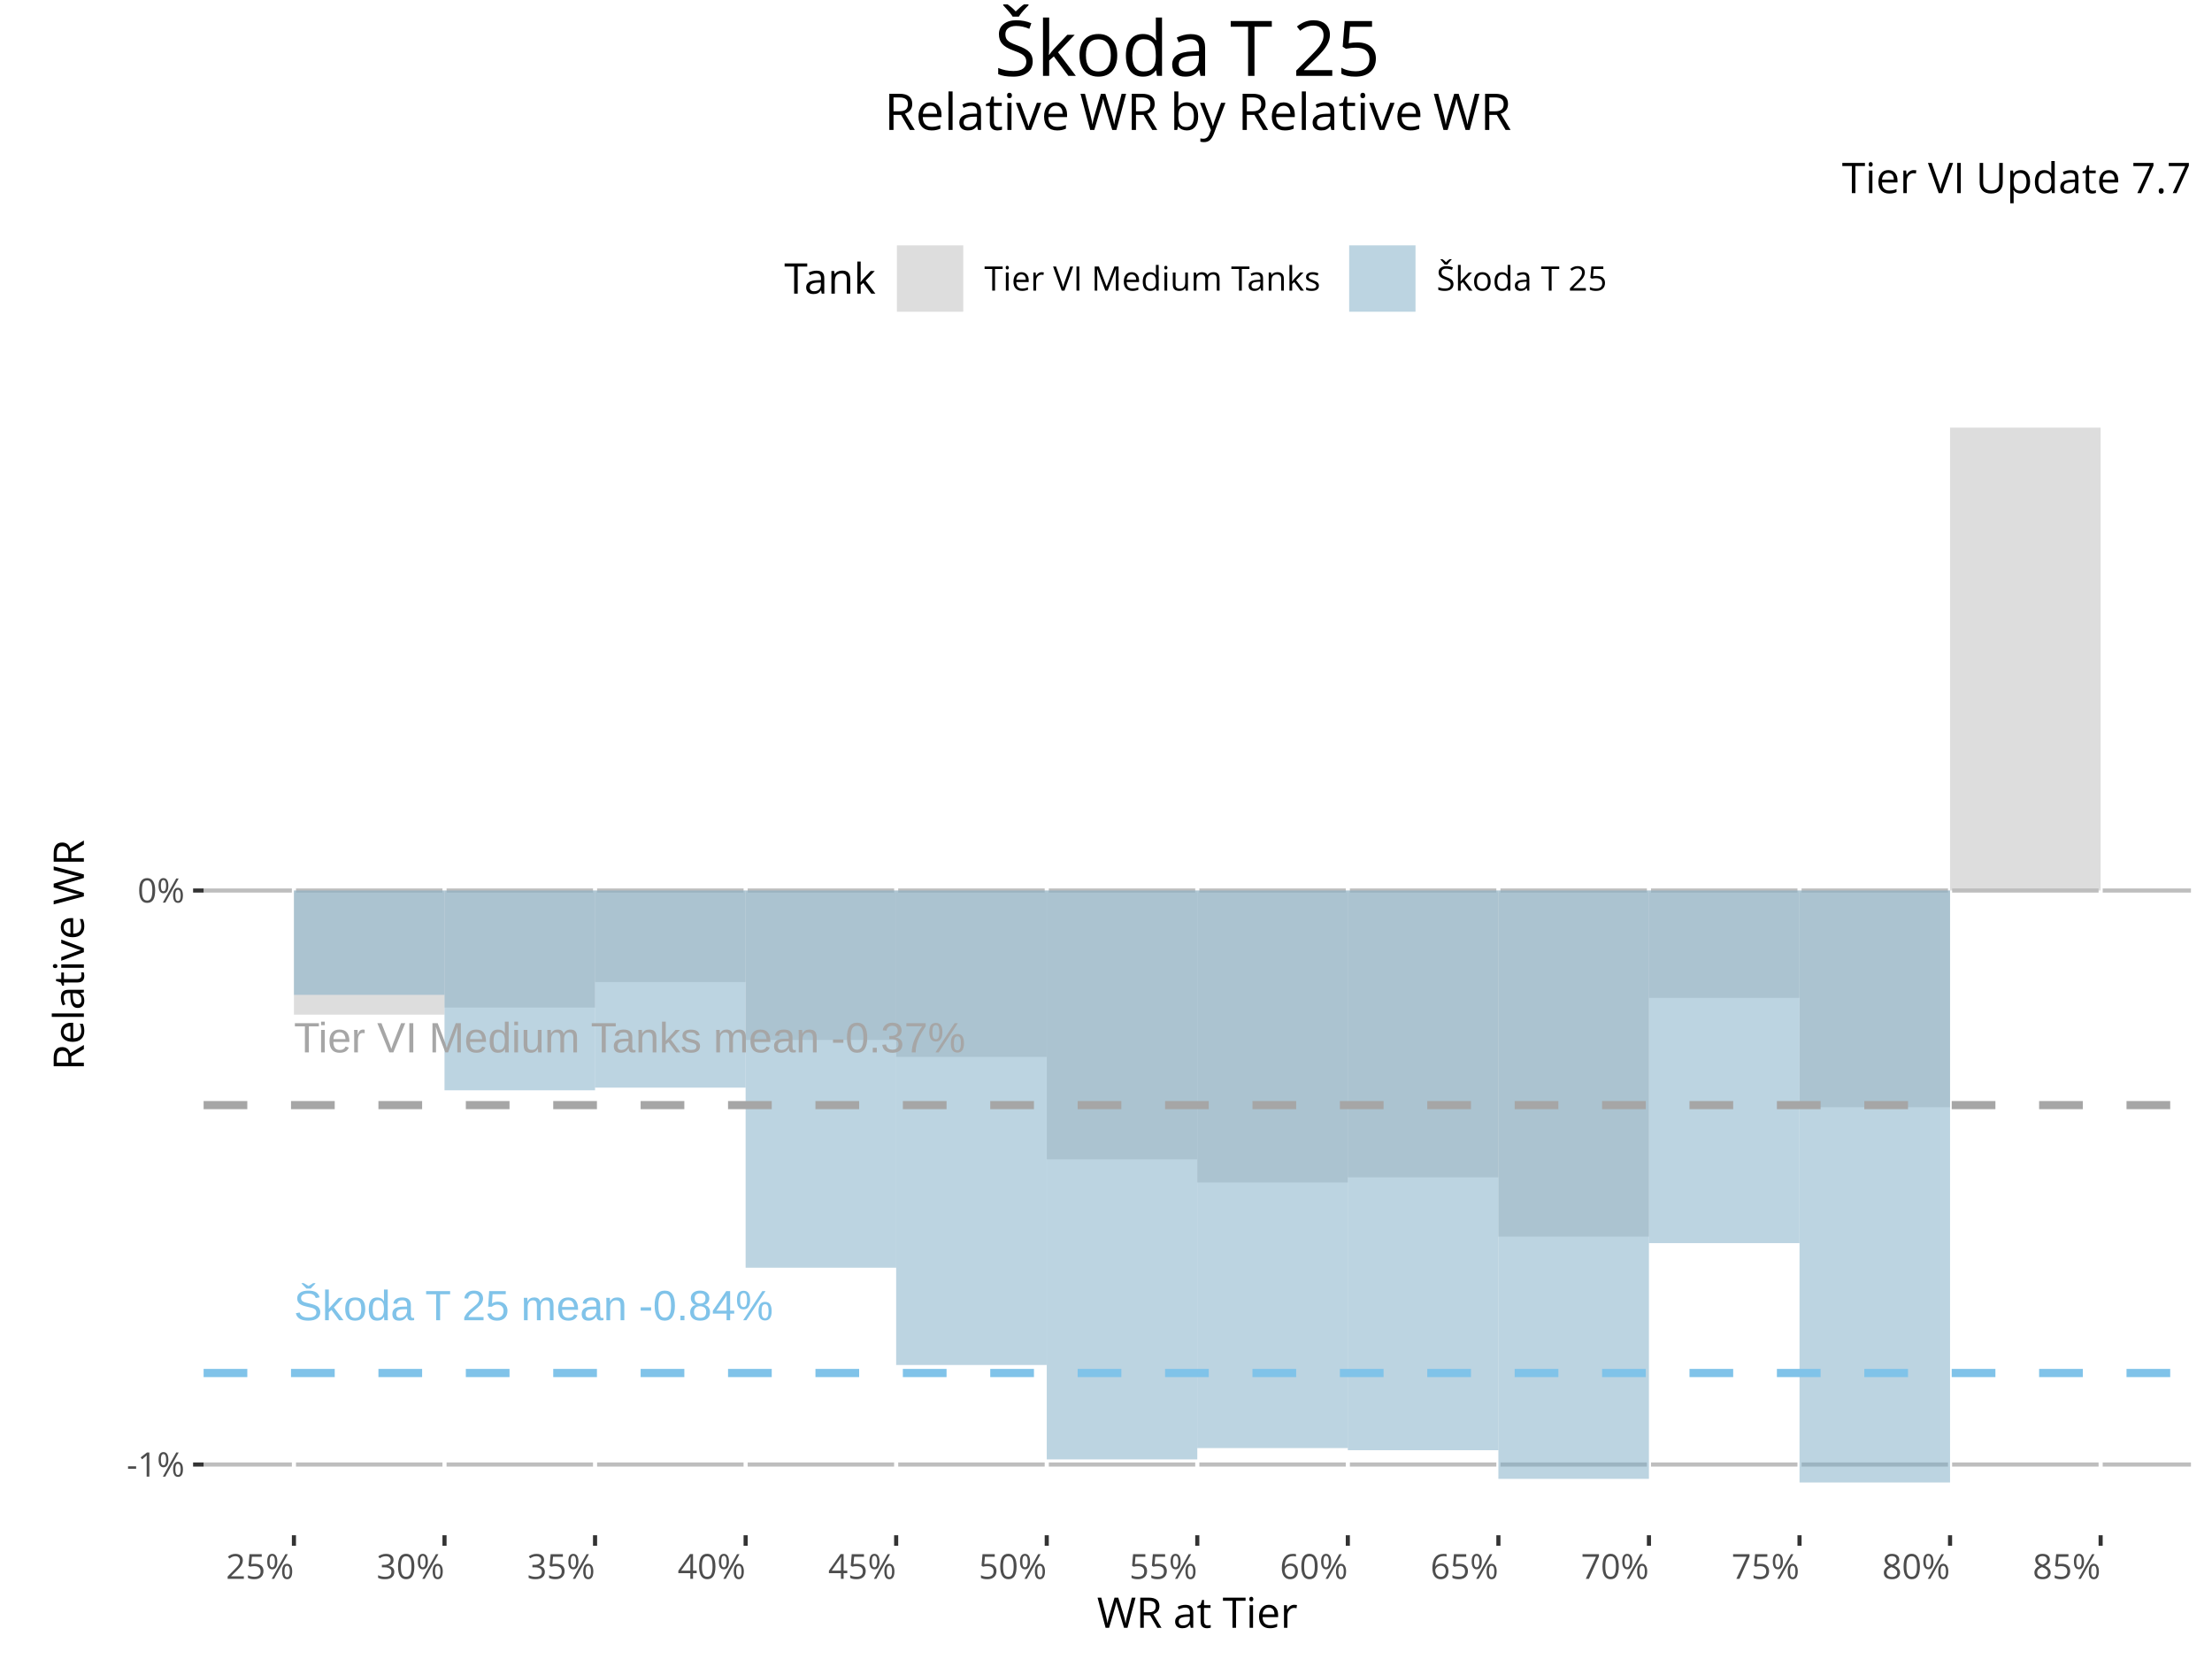
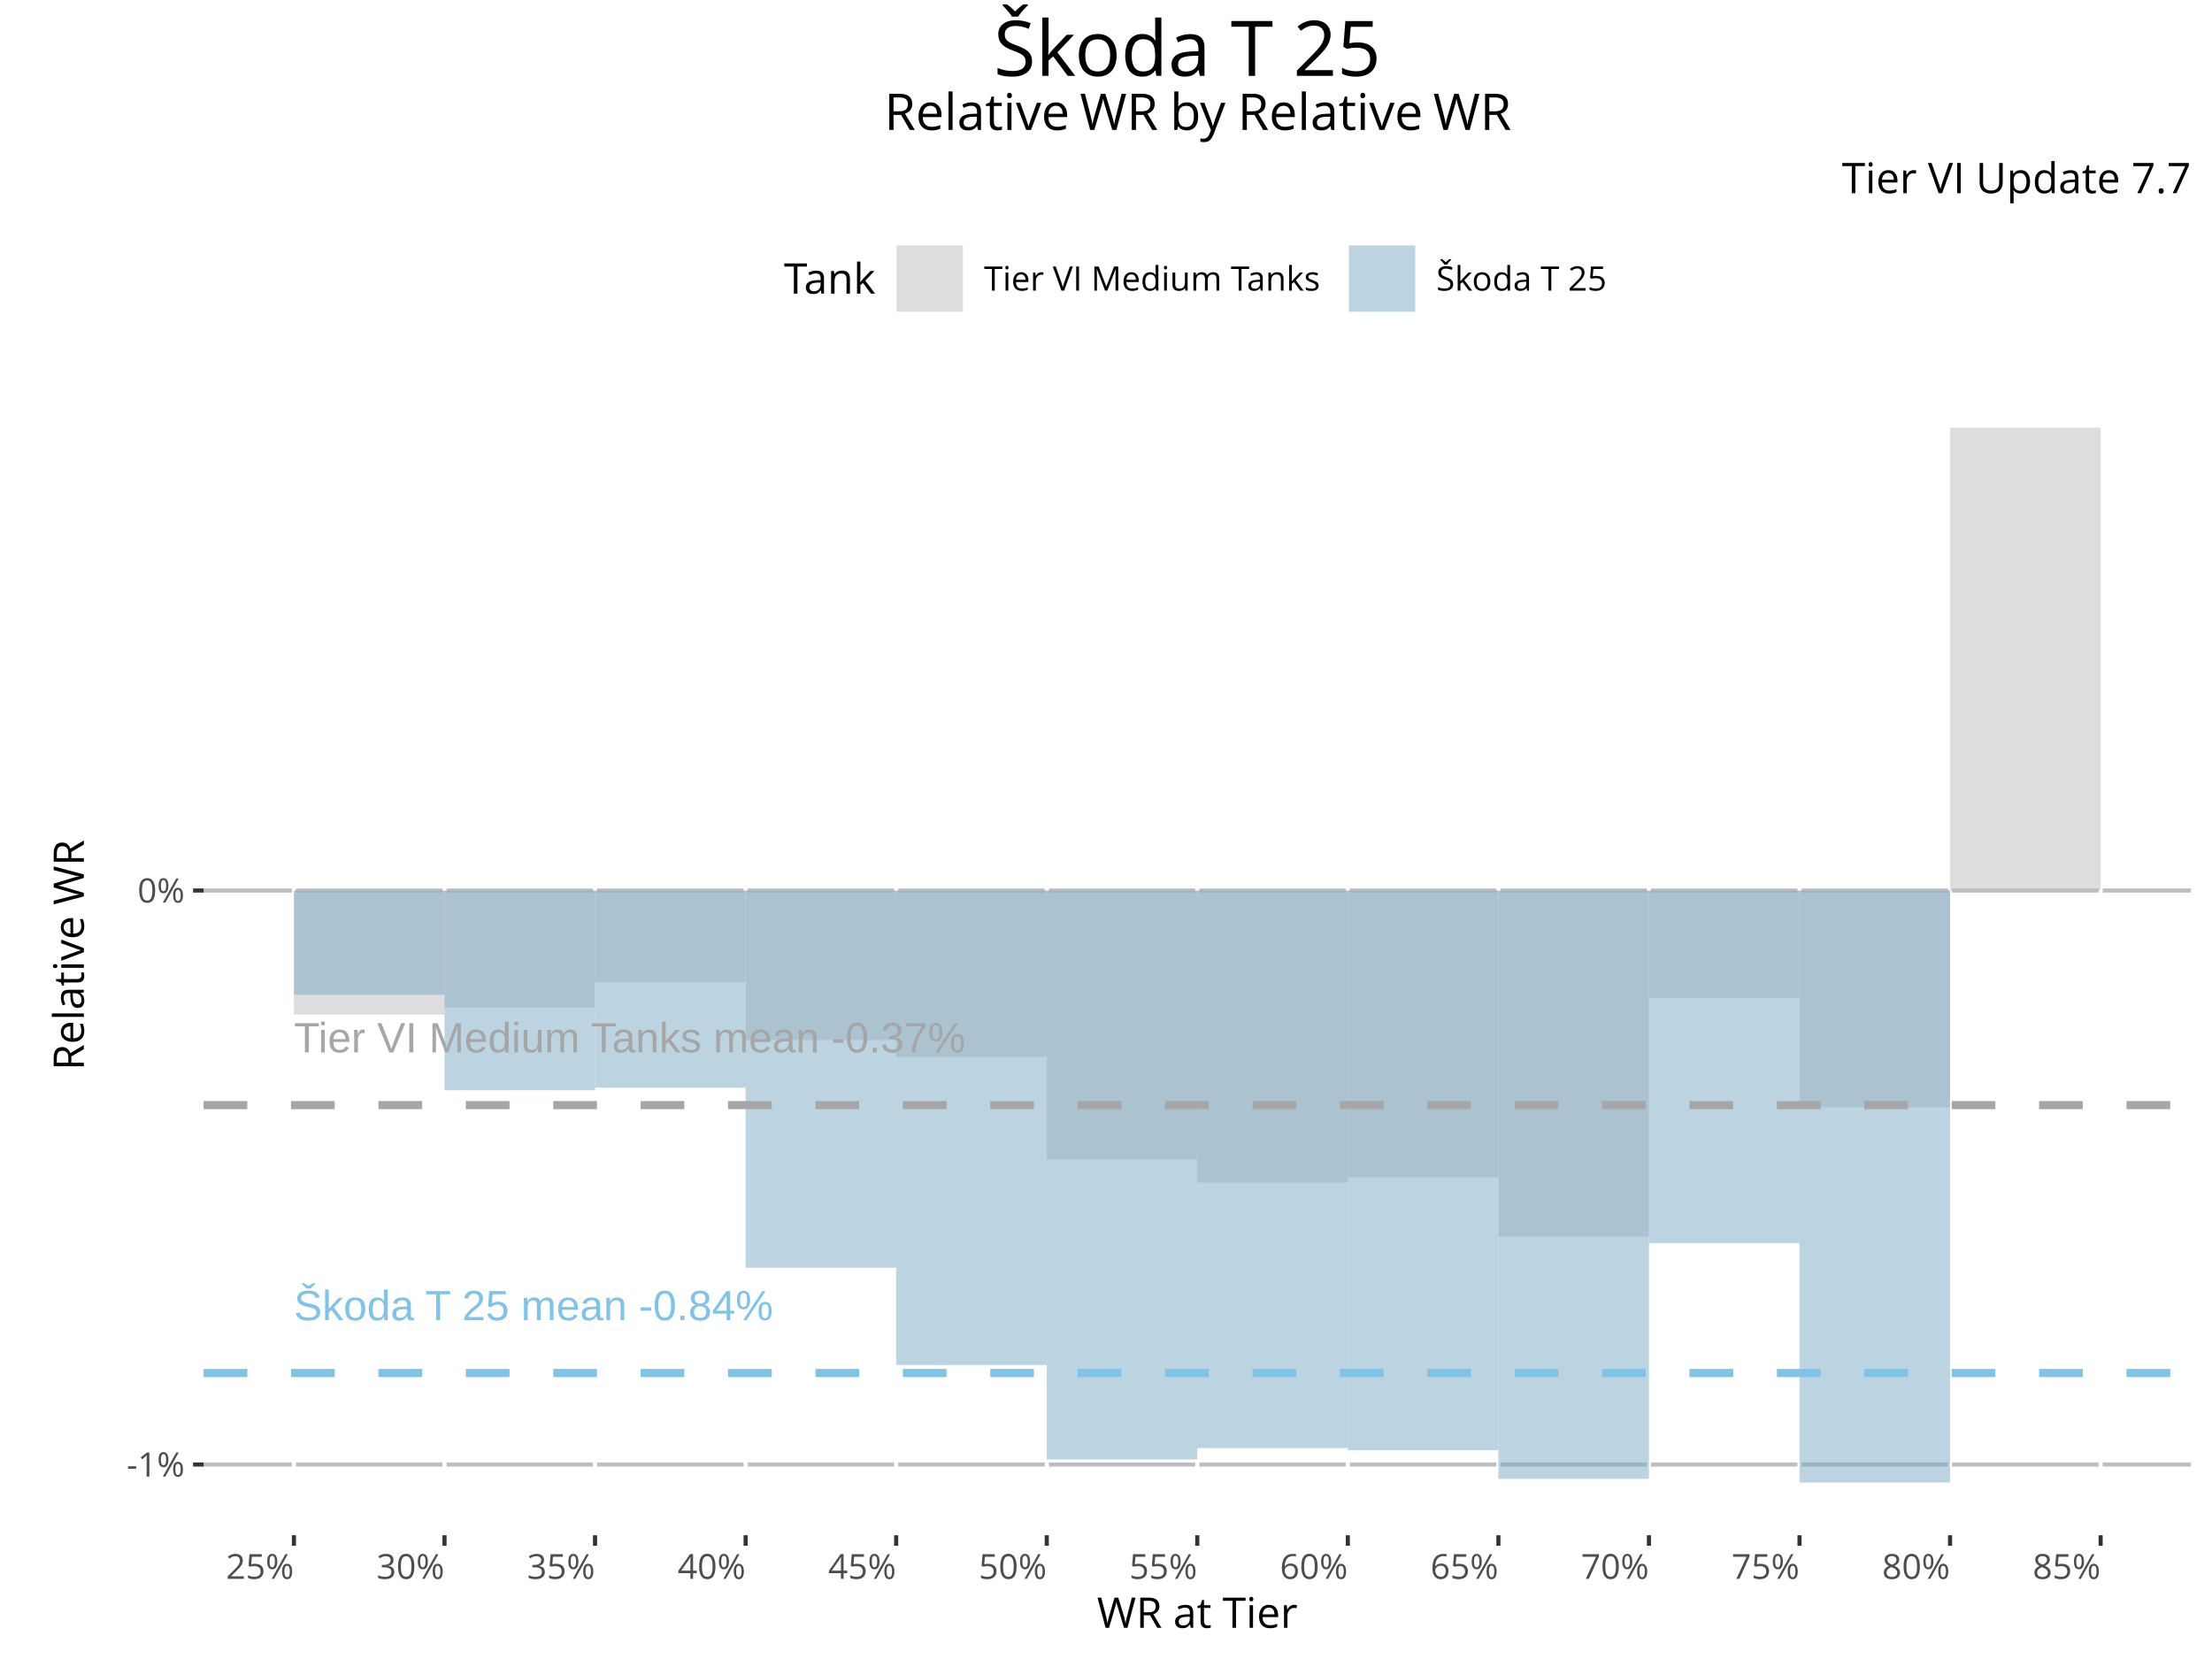
- <svg xmlns="http://www.w3.org/2000/svg" viewBox="0 0 576.00 432.00">
+ <svg xmlns="http://www.w3.org/2000/svg" class="svglite" width="576.00pt" height="432.00pt" viewBox="0 0 576.00 432.00">
  <defs>
    <style type="text/css">
-     line, polyline, polygon, path, rect, circle {
+     .svglite line, .svglite polyline, .svglite polygon, .svglite path, .svglite rect, .svglite circle {
      fill: none;
      stroke: #000000;
      stroke-linecap: round;
      stroke-linejoin: round;
      stroke-miterlimit: 10.00;
    }
  </style>
  </defs>
  <rect width="100%" height="100%" style="stroke: none; fill: #FFFFFF;" />
-   <rect x="0.00" y="0" width="576.00" height="432.00" style="stroke-width: 1.07; stroke: #FFFFFF; fill: #FFFFFF;" />
  <defs>
-     <clipPath id="cpNTMuMDJ8NTcwLjUyfDM5OS43N3w5Ny42MQ==">
+     <clipPath id="cpMC4wMHw1NzYuMDB8MC4wMHw0MzIuMDA=">
+       <rect x="0.00" y="0.00" width="576.00" height="432.00" />
+     </clipPath>
+   </defs>
+   <g clip-path="url(#cpMC4wMHw1NzYuMDB8MC4wMHw0MzIuMDA=)">
+     <rect x="0.00" y="0" width="576.00" height="432.00" style="stroke-width: 1.07; stroke: #FFFFFF; fill: #FFFFFF;" />
+   </g>
+   <defs>
+     <clipPath id="cpNTMuMDJ8NTcwLjUyfDk3LjYxfDM5OS43Nw==">
      <rect x="53.02" y="97.61" width="517.50" height="302.16" />
    </clipPath>
  </defs>
-   <rect x="53.02" y="97.61" width="517.50" height="302.16" style="stroke-width: 1.07; stroke: none;" clip-path="url(#cpNTMuMDJ8NTcwLjUyfDM5OS43N3w5Ny42MQ==)" />
-   <polyline points="53.02,306.62 570.52,306.62 " style="stroke-width: 0.53; stroke: #FFFFFF; stroke-linecap: butt;" clip-path="url(#cpNTMuMDJ8NTcwLjUyfDM5OS43N3w5Ny42MQ==)" />
-   <polyline points="53.02,157.15 570.52,157.15 " style="stroke-width: 0.53; stroke: #FFFFFF; stroke-linecap: butt;" clip-path="url(#cpNTMuMDJ8NTcwLjUyfDM5OS43N3w5Ny42MQ==)" />
-   <polyline points="56.94,399.77 56.94,97.61 " style="stroke-width: 0.53; stroke: #FFFFFF; stroke-linecap: butt;" clip-path="url(#cpNTMuMDJ8NTcwLjUyfDM5OS43N3w5Ny42MQ==)" />
-   <polyline points="96.14,399.77 96.14,97.61 " style="stroke-width: 0.53; stroke: #FFFFFF; stroke-linecap: butt;" clip-path="url(#cpNTMuMDJ8NTcwLjUyfDM5OS43N3w5Ny42MQ==)" />
-   <polyline points="135.35,399.77 135.35,97.61 " style="stroke-width: 0.53; stroke: #FFFFFF; stroke-linecap: butt;" clip-path="url(#cpNTMuMDJ8NTcwLjUyfDM5OS43N3w5Ny42MQ==)" />
-   <polyline points="174.55,399.77 174.55,97.61 " style="stroke-width: 0.53; stroke: #FFFFFF; stroke-linecap: butt;" clip-path="url(#cpNTMuMDJ8NTcwLjUyfDM5OS43N3w5Ny42MQ==)" />
-   <polyline points="213.76,399.77 213.76,97.61 " style="stroke-width: 0.53; stroke: #FFFFFF; stroke-linecap: butt;" clip-path="url(#cpNTMuMDJ8NTcwLjUyfDM5OS43N3w5Ny42MQ==)" />
-   <polyline points="252.96,399.77 252.96,97.61 " style="stroke-width: 0.53; stroke: #FFFFFF; stroke-linecap: butt;" clip-path="url(#cpNTMuMDJ8NTcwLjUyfDM5OS43N3w5Ny42MQ==)" />
-   <polyline points="292.17,399.77 292.17,97.61 " style="stroke-width: 0.53; stroke: #FFFFFF; stroke-linecap: butt;" clip-path="url(#cpNTMuMDJ8NTcwLjUyfDM5OS43N3w5Ny42MQ==)" />
-   <polyline points="331.37,399.77 331.37,97.61 " style="stroke-width: 0.53; stroke: #FFFFFF; stroke-linecap: butt;" clip-path="url(#cpNTMuMDJ8NTcwLjUyfDM5OS43N3w5Ny42MQ==)" />
-   <polyline points="370.58,399.77 370.58,97.61 " style="stroke-width: 0.53; stroke: #FFFFFF; stroke-linecap: butt;" clip-path="url(#cpNTMuMDJ8NTcwLjUyfDM5OS43N3w5Ny42MQ==)" />
-   <polyline points="409.78,399.77 409.78,97.61 " style="stroke-width: 0.53; stroke: #FFFFFF; stroke-linecap: butt;" clip-path="url(#cpNTMuMDJ8NTcwLjUyfDM5OS43N3w5Ny42MQ==)" />
-   <polyline points="448.99,399.77 448.99,97.61 " style="stroke-width: 0.53; stroke: #FFFFFF; stroke-linecap: butt;" clip-path="url(#cpNTMuMDJ8NTcwLjUyfDM5OS43N3w5Ny42MQ==)" />
-   <polyline points="488.19,399.77 488.19,97.61 " style="stroke-width: 0.53; stroke: #FFFFFF; stroke-linecap: butt;" clip-path="url(#cpNTMuMDJ8NTcwLjUyfDM5OS43N3w5Ny42MQ==)" />
-   <polyline points="527.40,399.77 527.40,97.61 " style="stroke-width: 0.53; stroke: #FFFFFF; stroke-linecap: butt;" clip-path="url(#cpNTMuMDJ8NTcwLjUyfDM5OS43N3w5Ny42MQ==)" />
-   <polyline points="566.60,399.77 566.60,97.61 " style="stroke-width: 0.53; stroke: #FFFFFF; stroke-linecap: butt;" clip-path="url(#cpNTMuMDJ8NTcwLjUyfDM5OS43N3w5Ny42MQ==)" />
-   <polyline points="53.02,381.36 570.52,381.36 " style="stroke-width: 1.07; stroke: #BEBEBE; stroke-linecap: butt;" clip-path="url(#cpNTMuMDJ8NTcwLjUyfDM5OS43N3w5Ny42MQ==)" />
-   <polyline points="53.02,231.89 570.52,231.89 " style="stroke-width: 1.07; stroke: #BEBEBE; stroke-linecap: butt;" clip-path="url(#cpNTMuMDJ8NTcwLjUyfDM5OS43N3w5Ny42MQ==)" />
-   <polyline points="76.54,399.77 76.54,97.61 " style="stroke-width: 1.07; stroke: #FFFFFF; stroke-linecap: butt;" clip-path="url(#cpNTMuMDJ8NTcwLjUyfDM5OS43N3w5Ny42MQ==)" />
-   <polyline points="115.75,399.77 115.75,97.61 " style="stroke-width: 1.07; stroke: #FFFFFF; stroke-linecap: butt;" clip-path="url(#cpNTMuMDJ8NTcwLjUyfDM5OS43N3w5Ny42MQ==)" />
-   <polyline points="154.95,399.77 154.95,97.61 " style="stroke-width: 1.07; stroke: #FFFFFF; stroke-linecap: butt;" clip-path="url(#cpNTMuMDJ8NTcwLjUyfDM5OS43N3w5Ny42MQ==)" />
-   <polyline points="194.16,399.77 194.16,97.61 " style="stroke-width: 1.07; stroke: #FFFFFF; stroke-linecap: butt;" clip-path="url(#cpNTMuMDJ8NTcwLjUyfDM5OS43N3w5Ny42MQ==)" />
-   <polyline points="233.36,399.77 233.36,97.61 " style="stroke-width: 1.07; stroke: #FFFFFF; stroke-linecap: butt;" clip-path="url(#cpNTMuMDJ8NTcwLjUyfDM5OS43N3w5Ny42MQ==)" />
-   <polyline points="272.57,399.77 272.57,97.61 " style="stroke-width: 1.07; stroke: #FFFFFF; stroke-linecap: butt;" clip-path="url(#cpNTMuMDJ8NTcwLjUyfDM5OS43N3w5Ny42MQ==)" />
-   <polyline points="311.77,399.77 311.77,97.61 " style="stroke-width: 1.07; stroke: #FFFFFF; stroke-linecap: butt;" clip-path="url(#cpNTMuMDJ8NTcwLjUyfDM5OS43N3w5Ny42MQ==)" />
-   <polyline points="350.97,399.77 350.97,97.61 " style="stroke-width: 1.07; stroke: #FFFFFF; stroke-linecap: butt;" clip-path="url(#cpNTMuMDJ8NTcwLjUyfDM5OS43N3w5Ny42MQ==)" />
-   <polyline points="390.18,399.77 390.18,97.61 " style="stroke-width: 1.07; stroke: #FFFFFF; stroke-linecap: butt;" clip-path="url(#cpNTMuMDJ8NTcwLjUyfDM5OS43N3w5Ny42MQ==)" />
-   <polyline points="429.38,399.77 429.38,97.61 " style="stroke-width: 1.07; stroke: #FFFFFF; stroke-linecap: butt;" clip-path="url(#cpNTMuMDJ8NTcwLjUyfDM5OS43N3w5Ny42MQ==)" />
-   <polyline points="468.59,399.77 468.59,97.61 " style="stroke-width: 1.07; stroke: #FFFFFF; stroke-linecap: butt;" clip-path="url(#cpNTMuMDJ8NTcwLjUyfDM5OS43N3w5Ny42MQ==)" />
-   <polyline points="507.79,399.77 507.79,97.61 " style="stroke-width: 1.07; stroke: #FFFFFF; stroke-linecap: butt;" clip-path="url(#cpNTMuMDJ8NTcwLjUyfDM5OS43N3w5Ny42MQ==)" />
-   <polyline points="547.00,399.77 547.00,97.61 " style="stroke-width: 1.07; stroke: #FFFFFF; stroke-linecap: butt;" clip-path="url(#cpNTMuMDJ8NTcwLjUyfDM5OS43N3w5Ny42MQ==)" />
-   <rect x="76.54" y="231.89" width="39.20" height="32.32" style="stroke-width: 0.00; stroke: none; stroke-linecap: square; stroke-linejoin: miter; fill: #BDBDBD; fill-opacity: 0.50;" clip-path="url(#cpNTMuMDJ8NTcwLjUyfDM5OS43N3w5Ny42MQ==)" />
-   <rect x="115.75" y="231.89" width="39.20" height="30.48" style="stroke-width: 0.00; stroke: none; stroke-linecap: square; stroke-linejoin: miter; fill: #BDBDBD; fill-opacity: 0.50;" clip-path="url(#cpNTMuMDJ8NTcwLjUyfDM5OS43N3w5Ny42MQ==)" />
-   <rect x="154.95" y="231.89" width="39.20" height="23.83" style="stroke-width: 0.00; stroke: none; stroke-linecap: square; stroke-linejoin: miter; fill: #BDBDBD; fill-opacity: 0.50;" clip-path="url(#cpNTMuMDJ8NTcwLjUyfDM5OS43N3w5Ny42MQ==)" />
-   <rect x="194.16" y="231.89" width="39.20" height="38.91" style="stroke-width: 0.00; stroke: none; stroke-linecap: square; stroke-linejoin: miter; fill: #BDBDBD; fill-opacity: 0.50;" clip-path="url(#cpNTMuMDJ8NTcwLjUyfDM5OS43N3w5Ny42MQ==)" />
-   <rect x="233.36" y="231.89" width="39.20" height="43.33" style="stroke-width: 0.00; stroke: none; stroke-linecap: square; stroke-linejoin: miter; fill: #BDBDBD; fill-opacity: 0.50;" clip-path="url(#cpNTMuMDJ8NTcwLjUyfDM5OS43N3w5Ny42MQ==)" />
-   <rect x="272.57" y="231.89" width="39.20" height="70.00" style="stroke-width: 0.00; stroke: none; stroke-linecap: square; stroke-linejoin: miter; fill: #BDBDBD; fill-opacity: 0.50;" clip-path="url(#cpNTMuMDJ8NTcwLjUyfDM5OS43N3w5Ny42MQ==)" />
-   <rect x="311.77" y="231.89" width="39.20" height="76.04" style="stroke-width: 0.00; stroke: none; stroke-linecap: square; stroke-linejoin: miter; fill: #BDBDBD; fill-opacity: 0.50;" clip-path="url(#cpNTMuMDJ8NTcwLjUyfDM5OS43N3w5Ny42MQ==)" />
-   <rect x="350.97" y="231.89" width="39.20" height="74.68" style="stroke-width: 0.00; stroke: none; stroke-linecap: square; stroke-linejoin: miter; fill: #BDBDBD; fill-opacity: 0.50;" clip-path="url(#cpNTMuMDJ8NTcwLjUyfDM5OS43N3w5Ny42MQ==)" />
-   <rect x="390.18" y="231.89" width="39.20" height="90.12" style="stroke-width: 0.00; stroke: none; stroke-linecap: square; stroke-linejoin: miter; fill: #BDBDBD; fill-opacity: 0.50;" clip-path="url(#cpNTMuMDJ8NTcwLjUyfDM5OS43N3w5Ny42MQ==)" />
-   <rect x="429.38" y="231.89" width="39.20" height="27.96" style="stroke-width: 0.00; stroke: none; stroke-linecap: square; stroke-linejoin: miter; fill: #BDBDBD; fill-opacity: 0.50;" clip-path="url(#cpNTMuMDJ8NTcwLjUyfDM5OS43N3w5Ny42MQ==)" />
-   <rect x="468.59" y="231.89" width="39.20" height="56.44" style="stroke-width: 0.00; stroke: none; stroke-linecap: square; stroke-linejoin: miter; fill: #BDBDBD; fill-opacity: 0.50;" clip-path="url(#cpNTMuMDJ8NTcwLjUyfDM5OS43N3w5Ny42MQ==)" />
-   <rect x="507.79" y="111.35" width="39.20" height="120.54" style="stroke-width: 0.00; stroke: none; stroke-linecap: square; stroke-linejoin: miter; fill: #BDBDBD; fill-opacity: 0.50;" clip-path="url(#cpNTMuMDJ8NTcwLjUyfDM5OS43N3w5Ny42MQ==)" />
-   <rect x="76.54" y="231.89" width="39.20" height="27.17" style="stroke-width: 0.00; stroke: none; stroke-linecap: square; stroke-linejoin: miter; fill: #7BABC4; fill-opacity: 0.50;" clip-path="url(#cpNTMuMDJ8NTcwLjUyfDM5OS43N3w5Ny42MQ==)" />
-   <rect x="115.75" y="231.89" width="39.20" height="52.02" style="stroke-width: 0.00; stroke: none; stroke-linecap: square; stroke-linejoin: miter; fill: #7BABC4; fill-opacity: 0.50;" clip-path="url(#cpNTMuMDJ8NTcwLjUyfDM5OS43N3w5Ny42MQ==)" />
-   <rect x="154.95" y="231.89" width="39.20" height="51.33" style="stroke-width: 0.00; stroke: none; stroke-linecap: square; stroke-linejoin: miter; fill: #7BABC4; fill-opacity: 0.50;" clip-path="url(#cpNTMuMDJ8NTcwLjUyfDM5OS43N3w5Ny42MQ==)" />
-   <rect x="194.16" y="231.89" width="39.20" height="98.22" style="stroke-width: 0.00; stroke: none; stroke-linecap: square; stroke-linejoin: miter; fill: #7BABC4; fill-opacity: 0.50;" clip-path="url(#cpNTMuMDJ8NTcwLjUyfDM5OS43N3w5Ny42MQ==)" />
-   <rect x="233.36" y="231.89" width="39.20" height="123.55" style="stroke-width: 0.00; stroke: none; stroke-linecap: square; stroke-linejoin: miter; fill: #7BABC4; fill-opacity: 0.50;" clip-path="url(#cpNTMuMDJ8NTcwLjUyfDM5OS43N3w5Ny42MQ==)" />
-   <rect x="272.57" y="231.89" width="39.20" height="148.14" style="stroke-width: 0.00; stroke: none; stroke-linecap: square; stroke-linejoin: miter; fill: #7BABC4; fill-opacity: 0.50;" clip-path="url(#cpNTMuMDJ8NTcwLjUyfDM5OS43N3w5Ny42MQ==)" />
-   <rect x="311.77" y="231.89" width="39.20" height="145.19" style="stroke-width: 0.00; stroke: none; stroke-linecap: square; stroke-linejoin: miter; fill: #7BABC4; fill-opacity: 0.50;" clip-path="url(#cpNTMuMDJ8NTcwLjUyfDM5OS43N3w5Ny42MQ==)" />
-   <rect x="350.97" y="231.89" width="39.20" height="145.74" style="stroke-width: 0.00; stroke: none; stroke-linecap: square; stroke-linejoin: miter; fill: #7BABC4; fill-opacity: 0.50;" clip-path="url(#cpNTMuMDJ8NTcwLjUyfDM5OS43N3w5Ny42MQ==)" />
-   <rect x="390.18" y="231.89" width="39.20" height="153.20" style="stroke-width: 0.00; stroke: none; stroke-linecap: square; stroke-linejoin: miter; fill: #7BABC4; fill-opacity: 0.50;" clip-path="url(#cpNTMuMDJ8NTcwLjUyfDM5OS43N3w5Ny42MQ==)" />
-   <rect x="429.38" y="231.89" width="39.20" height="91.82" style="stroke-width: 0.00; stroke: none; stroke-linecap: square; stroke-linejoin: miter; fill: #7BABC4; fill-opacity: 0.50;" clip-path="url(#cpNTMuMDJ8NTcwLjUyfDM5OS43N3w5Ny42MQ==)" />
-   <rect x="468.59" y="231.89" width="39.20" height="154.15" style="stroke-width: 0.00; stroke: none; stroke-linecap: square; stroke-linejoin: miter; fill: #7BABC4; fill-opacity: 0.50;" clip-path="url(#cpNTMuMDJ8NTcwLjUyfDM5OS43N3w5Ny42MQ==)" />
-   <line x1="53.02" y1="287.77" x2="570.52" y2="287.77" style="stroke-width: 2.13; stroke: #A6A6A6; stroke-dasharray: 11.38,11.38; stroke-linecap: butt;" clip-path="url(#cpNTMuMDJ8NTcwLjUyfDM5OS43N3w5Ny42MQ==)" />
-   <line x1="53.02" y1="357.53" x2="570.52" y2="357.53" style="stroke-width: 2.13; stroke: #80C3E9; stroke-dasharray: 11.38,11.38; stroke-linecap: butt;" clip-path="url(#cpNTMuMDJ8NTcwLjUyfDM5OS43N3w5Ny42MQ==)" />
-   <g clip-path="url(#cpNTMuMDJ8NTcwLjUyfDM5OS43N3w5Ny42MQ==)">
-     <text x="76.54" y="274.03" style="font-size: 11.04px; fill: #A6A6A6; font-family: Liberation Sans;" textLength="176.70px" lengthAdjust="spacingAndGlyphs">Tier VI Medium Tanks mean -0.37%</text>
+   <g clip-path="url(#cpNTMuMDJ8NTcwLjUyfDk3LjYxfDM5OS43Nw==)">
+     <rect x="53.02" y="97.61" width="517.50" height="302.16" style="stroke-width: 1.07; stroke: none;" />
+     <polyline points="53.02,306.62 570.52,306.62 " style="stroke-width: 0.53; stroke: #FFFFFF; stroke-linecap: butt;" />
+     <polyline points="53.02,157.15 570.52,157.15 " style="stroke-width: 0.53; stroke: #FFFFFF; stroke-linecap: butt;" />
+     <polyline points="56.94,399.77 56.94,97.61 " style="stroke-width: 0.53; stroke: #FFFFFF; stroke-linecap: butt;" />
+     <polyline points="96.14,399.77 96.14,97.61 " style="stroke-width: 0.53; stroke: #FFFFFF; stroke-linecap: butt;" />
+     <polyline points="135.35,399.77 135.35,97.61 " style="stroke-width: 0.53; stroke: #FFFFFF; stroke-linecap: butt;" />
+     <polyline points="174.55,399.77 174.55,97.61 " style="stroke-width: 0.53; stroke: #FFFFFF; stroke-linecap: butt;" />
+     <polyline points="213.76,399.77 213.76,97.61 " style="stroke-width: 0.53; stroke: #FFFFFF; stroke-linecap: butt;" />
+     <polyline points="252.96,399.77 252.96,97.61 " style="stroke-width: 0.53; stroke: #FFFFFF; stroke-linecap: butt;" />
+     <polyline points="292.17,399.77 292.17,97.61 " style="stroke-width: 0.53; stroke: #FFFFFF; stroke-linecap: butt;" />
+     <polyline points="331.37,399.77 331.37,97.61 " style="stroke-width: 0.53; stroke: #FFFFFF; stroke-linecap: butt;" />
+     <polyline points="370.58,399.77 370.58,97.61 " style="stroke-width: 0.53; stroke: #FFFFFF; stroke-linecap: butt;" />
+     <polyline points="409.78,399.77 409.78,97.61 " style="stroke-width: 0.53; stroke: #FFFFFF; stroke-linecap: butt;" />
+     <polyline points="448.99,399.77 448.99,97.61 " style="stroke-width: 0.53; stroke: #FFFFFF; stroke-linecap: butt;" />
+     <polyline points="488.19,399.77 488.19,97.61 " style="stroke-width: 0.53; stroke: #FFFFFF; stroke-linecap: butt;" />
+     <polyline points="527.40,399.77 527.40,97.61 " style="stroke-width: 0.53; stroke: #FFFFFF; stroke-linecap: butt;" />
+     <polyline points="566.60,399.77 566.60,97.61 " style="stroke-width: 0.53; stroke: #FFFFFF; stroke-linecap: butt;" />
+     <polyline points="53.02,381.36 570.52,381.36 " style="stroke-width: 1.07; stroke: #BEBEBE; stroke-linecap: butt;" />
+     <polyline points="53.02,231.89 570.52,231.89 " style="stroke-width: 1.07; stroke: #BEBEBE; stroke-linecap: butt;" />
+     <polyline points="76.54,399.77 76.54,97.61 " style="stroke-width: 1.07; stroke: #FFFFFF; stroke-linecap: butt;" />
+     <polyline points="115.75,399.77 115.75,97.61 " style="stroke-width: 1.07; stroke: #FFFFFF; stroke-linecap: butt;" />
+     <polyline points="154.95,399.77 154.95,97.61 " style="stroke-width: 1.07; stroke: #FFFFFF; stroke-linecap: butt;" />
+     <polyline points="194.16,399.77 194.16,97.61 " style="stroke-width: 1.07; stroke: #FFFFFF; stroke-linecap: butt;" />
+     <polyline points="233.36,399.77 233.36,97.61 " style="stroke-width: 1.07; stroke: #FFFFFF; stroke-linecap: butt;" />
+     <polyline points="272.57,399.77 272.57,97.61 " style="stroke-width: 1.07; stroke: #FFFFFF; stroke-linecap: butt;" />
+     <polyline points="311.77,399.77 311.77,97.61 " style="stroke-width: 1.07; stroke: #FFFFFF; stroke-linecap: butt;" />
+     <polyline points="350.97,399.77 350.97,97.61 " style="stroke-width: 1.07; stroke: #FFFFFF; stroke-linecap: butt;" />
+     <polyline points="390.18,399.77 390.18,97.61 " style="stroke-width: 1.07; stroke: #FFFFFF; stroke-linecap: butt;" />
+     <polyline points="429.38,399.77 429.38,97.61 " style="stroke-width: 1.07; stroke: #FFFFFF; stroke-linecap: butt;" />
+     <polyline points="468.59,399.77 468.59,97.61 " style="stroke-width: 1.07; stroke: #FFFFFF; stroke-linecap: butt;" />
+     <polyline points="507.79,399.77 507.79,97.61 " style="stroke-width: 1.07; stroke: #FFFFFF; stroke-linecap: butt;" />
+     <polyline points="547.00,399.77 547.00,97.61 " style="stroke-width: 1.07; stroke: #FFFFFF; stroke-linecap: butt;" />
+     <rect x="76.54" y="231.89" width="39.20" height="32.32" style="stroke-width: 0.00; stroke: none; stroke-linecap: square; stroke-linejoin: miter; fill: #BDBDBD; fill-opacity: 0.50;" />
+     <rect x="115.75" y="231.89" width="39.20" height="30.48" style="stroke-width: 0.00; stroke: none; stroke-linecap: square; stroke-linejoin: miter; fill: #BDBDBD; fill-opacity: 0.50;" />
+     <rect x="154.95" y="231.89" width="39.20" height="23.83" style="stroke-width: 0.00; stroke: none; stroke-linecap: square; stroke-linejoin: miter; fill: #BDBDBD; fill-opacity: 0.50;" />
+     <rect x="194.16" y="231.89" width="39.20" height="38.91" style="stroke-width: 0.00; stroke: none; stroke-linecap: square; stroke-linejoin: miter; fill: #BDBDBD; fill-opacity: 0.50;" />
+     <rect x="233.36" y="231.89" width="39.20" height="43.33" style="stroke-width: 0.00; stroke: none; stroke-linecap: square; stroke-linejoin: miter; fill: #BDBDBD; fill-opacity: 0.50;" />
+     <rect x="272.57" y="231.89" width="39.20" height="70.00" style="stroke-width: 0.00; stroke: none; stroke-linecap: square; stroke-linejoin: miter; fill: #BDBDBD; fill-opacity: 0.50;" />
+     <rect x="311.77" y="231.89" width="39.20" height="76.04" style="stroke-width: 0.00; stroke: none; stroke-linecap: square; stroke-linejoin: miter; fill: #BDBDBD; fill-opacity: 0.50;" />
+     <rect x="350.97" y="231.89" width="39.20" height="74.68" style="stroke-width: 0.00; stroke: none; stroke-linecap: square; stroke-linejoin: miter; fill: #BDBDBD; fill-opacity: 0.50;" />
+     <rect x="390.18" y="231.89" width="39.20" height="90.12" style="stroke-width: 0.00; stroke: none; stroke-linecap: square; stroke-linejoin: miter; fill: #BDBDBD; fill-opacity: 0.50;" />
+     <rect x="429.38" y="231.89" width="39.20" height="27.96" style="stroke-width: 0.00; stroke: none; stroke-linecap: square; stroke-linejoin: miter; fill: #BDBDBD; fill-opacity: 0.50;" />
+     <rect x="468.59" y="231.89" width="39.20" height="56.44" style="stroke-width: 0.00; stroke: none; stroke-linecap: square; stroke-linejoin: miter; fill: #BDBDBD; fill-opacity: 0.50;" />
+     <rect x="507.79" y="111.35" width="39.20" height="120.54" style="stroke-width: 0.00; stroke: none; stroke-linecap: square; stroke-linejoin: miter; fill: #BDBDBD; fill-opacity: 0.50;" />
+     <rect x="76.54" y="231.89" width="39.20" height="27.17" style="stroke-width: 0.00; stroke: none; stroke-linecap: square; stroke-linejoin: miter; fill: #7BABC4; fill-opacity: 0.50;" />
+     <rect x="115.75" y="231.89" width="39.20" height="52.01" style="stroke-width: 0.00; stroke: none; stroke-linecap: square; stroke-linejoin: miter; fill: #7BABC4; fill-opacity: 0.50;" />
+     <rect x="154.95" y="231.89" width="39.20" height="51.33" style="stroke-width: 0.00; stroke: none; stroke-linecap: square; stroke-linejoin: miter; fill: #7BABC4; fill-opacity: 0.50;" />
+     <rect x="194.16" y="231.89" width="39.20" height="98.22" style="stroke-width: 0.00; stroke: none; stroke-linecap: square; stroke-linejoin: miter; fill: #7BABC4; fill-opacity: 0.50;" />
+     <rect x="233.36" y="231.89" width="39.20" height="123.55" style="stroke-width: 0.00; stroke: none; stroke-linecap: square; stroke-linejoin: miter; fill: #7BABC4; fill-opacity: 0.50;" />
+     <rect x="272.57" y="231.89" width="39.20" height="148.14" style="stroke-width: 0.00; stroke: none; stroke-linecap: square; stroke-linejoin: miter; fill: #7BABC4; fill-opacity: 0.50;" />
+     <rect x="311.77" y="231.89" width="39.20" height="145.19" style="stroke-width: 0.00; stroke: none; stroke-linecap: square; stroke-linejoin: miter; fill: #7BABC4; fill-opacity: 0.50;" />
+     <rect x="350.97" y="231.89" width="39.20" height="145.73" style="stroke-width: 0.00; stroke: none; stroke-linecap: square; stroke-linejoin: miter; fill: #7BABC4; fill-opacity: 0.50;" />
+     <rect x="390.18" y="231.89" width="39.20" height="153.20" style="stroke-width: 0.00; stroke: none; stroke-linecap: square; stroke-linejoin: miter; fill: #7BABC4; fill-opacity: 0.50;" />
+     <rect x="429.38" y="231.89" width="39.20" height="91.82" style="stroke-width: 0.00; stroke: none; stroke-linecap: square; stroke-linejoin: miter; fill: #7BABC4; fill-opacity: 0.50;" />
+     <rect x="468.59" y="231.89" width="39.20" height="154.15" style="stroke-width: 0.00; stroke: none; stroke-linecap: square; stroke-linejoin: miter; fill: #7BABC4; fill-opacity: 0.50;" />
+     <line x1="53.02" y1="287.77" x2="570.52" y2="287.77" style="stroke-width: 2.13; stroke: #A6A6A6; stroke-dasharray: 11.38,11.38; stroke-linecap: butt;" />
+     <line x1="53.02" y1="357.53" x2="570.52" y2="357.53" style="stroke-width: 2.13; stroke: #80C3E9; stroke-dasharray: 11.38,11.38; stroke-linecap: butt;" />
+     <text x="76.54" y="274.03" style="font-size: 11.04px; fill: #A6A6A6; font-family: Liberation Sans;" textLength="194.34px" lengthAdjust="spacingAndGlyphs">Tier VI Medium Tanks mean -0.37%</text>
+     <text x="76.54" y="343.79" style="font-size: 11.04px; fill: #80C3E9; font-family: Liberation Sans;" textLength="138.61px" lengthAdjust="spacingAndGlyphs">Škoda T 25 mean -0.84%</text>
  </g>
-   <g clip-path="url(#cpNTMuMDJ8NTcwLjUyfDM5OS43N3w5Ny42MQ==)">
-     <text x="76.54" y="343.79" style="font-size: 11.04px; fill: #80C3E9; font-family: Liberation Sans;" textLength="125.19px" lengthAdjust="spacingAndGlyphs">Škoda T 25 mean -0.84%</text>
-   </g>
-   <defs>
-     <clipPath id="cpMC4wMHw1NzYuMDB8NDMyLjAwfDAuMDA=">
-       <rect x="0.00" y="0.00" width="576.00" height="432.00" />
-     </clipPath>
-   </defs>
-   <g clip-path="url(#cpMC4wMHw1NzYuMDB8NDMyLjAwfDAuMDA=)">
-     <text x="32.98" y="384.50" style="font-size: 8.80px; fill: #4D4D4D; font-family: Open Sans;" textLength="15.11px" lengthAdjust="spacingAndGlyphs">-1%</text>
-   </g>
-   <g clip-path="url(#cpMC4wMHw1NzYuMDB8NDMyLjAwfDAuMDA=)">
-     <text x="35.81" y="235.03" style="font-size: 8.80px; fill: #4D4D4D; font-family: Open Sans;" textLength="12.28px" lengthAdjust="spacingAndGlyphs">0%</text>
-   </g>
-   <polyline points="50.28,381.36 53.02,381.36 " style="stroke-width: 1.07; stroke: #333333; stroke-linecap: butt;" clip-path="url(#cpMC4wMHw1NzYuMDB8NDMyLjAwfDAuMDA=)" />
-   <polyline points="50.28,231.89 53.02,231.89 " style="stroke-width: 1.07; stroke: #333333; stroke-linecap: butt;" clip-path="url(#cpMC4wMHw1NzYuMDB8NDMyLjAwfDAuMDA=)" />
-   <polyline points="76.54,402.51 76.54,399.77 " style="stroke-width: 1.07; stroke: #333333; stroke-linecap: butt;" clip-path="url(#cpMC4wMHw1NzYuMDB8NDMyLjAwfDAuMDA=)" />
-   <polyline points="115.75,402.51 115.75,399.77 " style="stroke-width: 1.07; stroke: #333333; stroke-linecap: butt;" clip-path="url(#cpMC4wMHw1NzYuMDB8NDMyLjAwfDAuMDA=)" />
-   <polyline points="154.95,402.51 154.95,399.77 " style="stroke-width: 1.07; stroke: #333333; stroke-linecap: butt;" clip-path="url(#cpMC4wMHw1NzYuMDB8NDMyLjAwfDAuMDA=)" />
-   <polyline points="194.16,402.51 194.16,399.77 " style="stroke-width: 1.07; stroke: #333333; stroke-linecap: butt;" clip-path="url(#cpMC4wMHw1NzYuMDB8NDMyLjAwfDAuMDA=)" />
-   <polyline points="233.36,402.51 233.36,399.77 " style="stroke-width: 1.07; stroke: #333333; stroke-linecap: butt;" clip-path="url(#cpMC4wMHw1NzYuMDB8NDMyLjAwfDAuMDA=)" />
-   <polyline points="272.57,402.51 272.57,399.77 " style="stroke-width: 1.07; stroke: #333333; stroke-linecap: butt;" clip-path="url(#cpMC4wMHw1NzYuMDB8NDMyLjAwfDAuMDA=)" />
-   <polyline points="311.77,402.51 311.77,399.77 " style="stroke-width: 1.07; stroke: #333333; stroke-linecap: butt;" clip-path="url(#cpMC4wMHw1NzYuMDB8NDMyLjAwfDAuMDA=)" />
-   <polyline points="350.97,402.51 350.97,399.77 " style="stroke-width: 1.07; stroke: #333333; stroke-linecap: butt;" clip-path="url(#cpMC4wMHw1NzYuMDB8NDMyLjAwfDAuMDA=)" />
-   <polyline points="390.18,402.51 390.18,399.77 " style="stroke-width: 1.07; stroke: #333333; stroke-linecap: butt;" clip-path="url(#cpMC4wMHw1NzYuMDB8NDMyLjAwfDAuMDA=)" />
-   <polyline points="429.38,402.51 429.38,399.77 " style="stroke-width: 1.07; stroke: #333333; stroke-linecap: butt;" clip-path="url(#cpMC4wMHw1NzYuMDB8NDMyLjAwfDAuMDA=)" />
-   <polyline points="468.59,402.51 468.59,399.77 " style="stroke-width: 1.07; stroke: #333333; stroke-linecap: butt;" clip-path="url(#cpMC4wMHw1NzYuMDB8NDMyLjAwfDAuMDA=)" />
-   <polyline points="507.79,402.51 507.79,399.77 " style="stroke-width: 1.07; stroke: #333333; stroke-linecap: butt;" clip-path="url(#cpMC4wMHw1NzYuMDB8NDMyLjAwfDAuMDA=)" />
-   <polyline points="547.00,402.51 547.00,399.77 " style="stroke-width: 1.07; stroke: #333333; stroke-linecap: butt;" clip-path="url(#cpMC4wMHw1NzYuMDB8NDMyLjAwfDAuMDA=)" />
-   <g clip-path="url(#cpMC4wMHw1NzYuMDB8NDMyLjAwfDAuMDA=)">
-     <text x="58.84" y="411.13" style="font-size: 9.00px; fill: #4D4D4D; font-family: Open Sans;" textLength="17.70px" lengthAdjust="spacingAndGlyphs">25%</text>
-   </g>
-   <g clip-path="url(#cpMC4wMHw1NzYuMDB8NDMyLjAwfDAuMDA=)">
-     <text x="98.05" y="411.13" style="font-size: 9.00px; fill: #4D4D4D; font-family: Open Sans;" textLength="17.70px" lengthAdjust="spacingAndGlyphs">30%</text>
-   </g>
-   <g clip-path="url(#cpMC4wMHw1NzYuMDB8NDMyLjAwfDAuMDA=)">
-     <text x="137.25" y="411.13" style="font-size: 9.00px; fill: #4D4D4D; font-family: Open Sans;" textLength="17.70px" lengthAdjust="spacingAndGlyphs">35%</text>
-   </g>
-   <g clip-path="url(#cpMC4wMHw1NzYuMDB8NDMyLjAwfDAuMDA=)">
-     <text x="176.45" y="411.13" style="font-size: 9.00px; fill: #4D4D4D; font-family: Open Sans;" textLength="17.70px" lengthAdjust="spacingAndGlyphs">40%</text>
-   </g>
-   <g clip-path="url(#cpMC4wMHw1NzYuMDB8NDMyLjAwfDAuMDA=)">
-     <text x="215.66" y="411.13" style="font-size: 9.00px; fill: #4D4D4D; font-family: Open Sans;" textLength="17.70px" lengthAdjust="spacingAndGlyphs">45%</text>
-   </g>
-   <g clip-path="url(#cpMC4wMHw1NzYuMDB8NDMyLjAwfDAuMDA=)">
-     <text x="254.86" y="411.13" style="font-size: 9.00px; fill: #4D4D4D; font-family: Open Sans;" textLength="17.70px" lengthAdjust="spacingAndGlyphs">50%</text>
-   </g>
-   <g clip-path="url(#cpMC4wMHw1NzYuMDB8NDMyLjAwfDAuMDA=)">
-     <text x="294.07" y="411.13" style="font-size: 9.00px; fill: #4D4D4D; font-family: Open Sans;" textLength="17.70px" lengthAdjust="spacingAndGlyphs">55%</text>
-   </g>
-   <g clip-path="url(#cpMC4wMHw1NzYuMDB8NDMyLjAwfDAuMDA=)">
-     <text x="333.27" y="411.13" style="font-size: 9.00px; fill: #4D4D4D; font-family: Open Sans;" textLength="17.70px" lengthAdjust="spacingAndGlyphs">60%</text>
-   </g>
-   <g clip-path="url(#cpMC4wMHw1NzYuMDB8NDMyLjAwfDAuMDA=)">
-     <text x="372.48" y="411.13" style="font-size: 9.00px; fill: #4D4D4D; font-family: Open Sans;" textLength="17.70px" lengthAdjust="spacingAndGlyphs">65%</text>
-   </g>
-   <g clip-path="url(#cpMC4wMHw1NzYuMDB8NDMyLjAwfDAuMDA=)">
-     <text x="411.68" y="411.13" style="font-size: 9.00px; fill: #4D4D4D; font-family: Open Sans;" textLength="17.70px" lengthAdjust="spacingAndGlyphs">70%</text>
-   </g>
-   <g clip-path="url(#cpMC4wMHw1NzYuMDB8NDMyLjAwfDAuMDA=)">
-     <text x="450.89" y="411.13" style="font-size: 9.00px; fill: #4D4D4D; font-family: Open Sans;" textLength="17.70px" lengthAdjust="spacingAndGlyphs">75%</text>
-   </g>
-   <g clip-path="url(#cpMC4wMHw1NzYuMDB8NDMyLjAwfDAuMDA=)">
-     <text x="490.09" y="411.13" style="font-size: 9.00px; fill: #4D4D4D; font-family: Open Sans;" textLength="17.70px" lengthAdjust="spacingAndGlyphs">80%</text>
-   </g>
-   <g clip-path="url(#cpMC4wMHw1NzYuMDB8NDMyLjAwfDAuMDA=)">
-     <text x="529.30" y="411.13" style="font-size: 9.00px; fill: #4D4D4D; font-family: Open Sans;" textLength="17.70px" lengthAdjust="spacingAndGlyphs">85%</text>
-   </g>
-   <g clip-path="url(#cpMC4wMHw1NzYuMDB8NDMyLjAwfDAuMDA=)">
-     <text x="285.66" y="423.88" style="font-size: 11.00px; font-family: Open Sans;" textLength="52.23px" lengthAdjust="spacingAndGlyphs">WR at Tier</text>
-   </g>
-   <g clip-path="url(#cpMC4wMHw1NzYuMDB8NDMyLjAwfDAuMDA=)">
-     <text transform="translate(21.84,278.72) rotate(-90)" style="font-size: 11.00px; font-family: Open Sans;" textLength="60.06px" lengthAdjust="spacingAndGlyphs">Relative WR</text>
-   </g>
-   <rect x="198.74" y="58.41" width="226.06" height="28.24" style="stroke-width: 1.07; stroke: none; fill: #FFFFFF;" clip-path="url(#cpMC4wMHw1NzYuMDB8NDMyLjAwfDAuMDA=)" />
-   <g clip-path="url(#cpMC4wMHw1NzYuMDB8NDMyLjAwfDAuMDA=)">
-     <text x="204.22" y="76.46" style="font-size: 11.00px; font-family: Open Sans;" textLength="24.73px" lengthAdjust="spacingAndGlyphs">Tank</text>
-   </g>
-   <rect x="233.55" y="63.89" width="17.28" height="17.28" style="stroke-width: 1.07; stroke: none;" clip-path="url(#cpMC4wMHw1NzYuMDB8NDMyLjAwfDAuMDA=)" />
-   <rect x="233.55" y="63.89" width="17.28" height="17.28" style="stroke-width: 0.00; stroke: none; stroke-linecap: square; stroke-linejoin: miter; fill: #BDBDBD; fill-opacity: 0.50;" clip-path="url(#cpMC4wMHw1NzYuMDB8NDMyLjAwfDAuMDA=)" />
-   <rect x="351.32" y="63.89" width="17.28" height="17.28" style="stroke-width: 1.07; stroke: none;" clip-path="url(#cpMC4wMHw1NzYuMDB8NDMyLjAwfDAuMDA=)" />
-   <rect x="351.32" y="63.89" width="17.28" height="17.28" style="stroke-width: 0.00; stroke: none; stroke-linecap: square; stroke-linejoin: miter; fill: #7BABC4; fill-opacity: 0.50;" clip-path="url(#cpMC4wMHw1NzYuMDB8NDMyLjAwfDAuMDA=)" />
-   <g clip-path="url(#cpMC4wMHw1NzYuMDB8NDMyLjAwfDAuMDA=)">
-     <text x="256.31" y="75.67" style="font-size: 8.80px; font-family: Open Sans;" textLength="88.24px" lengthAdjust="spacingAndGlyphs">Tier VI Medium Tanks</text>
-   </g>
-   <g clip-path="url(#cpMC4wMHw1NzYuMDB8NDMyLjAwfDAuMDA=)">
-     <text x="374.08" y="75.67" style="font-size: 8.80px; font-family: Open Sans;" textLength="44.55px" lengthAdjust="spacingAndGlyphs">Škoda T 25</text>
-   </g>
-   <g clip-path="url(#cpMC4wMHw1NzYuMDB8NDMyLjAwfDAuMDA=)">
-     <text x="479.64" y="50.29" style="font-size: 11.00px; font-family: Open Sans;" textLength="90.88px" lengthAdjust="spacingAndGlyphs">Tier VI Update 7.7</text>
-   </g>
-   <g clip-path="url(#cpMC4wMHw1NzYuMDB8NDMyLjAwfDAuMDA=)">
-     <text x="258.90" y="19.76" style="font-size: 20.00px; font-family: Open Sans;" textLength="56.93px" lengthAdjust="spacingAndGlyphs">Škoda</text>
-   </g>
-   <g clip-path="url(#cpMC4wMHw1NzYuMDB8NDMyLjAwfDAuMDA=)">
-     <text x="320.30" y="19.76" style="font-size: 20.00px; font-family: Open Sans;" textLength="11.06px" lengthAdjust="spacingAndGlyphs">T</text>
-   </g>
-   <g clip-path="url(#cpMC4wMHw1NzYuMDB8NDMyLjAwfDAuMDA=)">
-     <text x="336.56" y="19.76" style="font-size: 20.00px; font-family: Open Sans;" textLength="22.87px" lengthAdjust="spacingAndGlyphs">25</text>
-   </g>
-   <g clip-path="url(#cpMC4wMHw1NzYuMDB8NDMyLjAwfDAuMDA=)">
-     <text x="230.28" y="33.84" style="font-size: 13.20px; font-family: Open Sans;" textLength="48.26px" lengthAdjust="spacingAndGlyphs">Relative</text>
-   </g>
-   <g clip-path="url(#cpMC4wMHw1NzYuMDB8NDMyLjAwfDAuMDA=)">
-     <text x="281.19" y="33.84" style="font-size: 13.20px; font-family: Open Sans;" textLength="20.38px" lengthAdjust="spacingAndGlyphs">WR</text>
-   </g>
-   <g clip-path="url(#cpMC4wMHw1NzYuMDB8NDMyLjAwfDAuMDA=)">
-     <text x="304.64" y="33.84" style="font-size: 13.20px; font-family: Open Sans;" textLength="14.74px" lengthAdjust="spacingAndGlyphs">by</text>
-   </g>
-   <g clip-path="url(#cpMC4wMHw1NzYuMDB8NDMyLjAwfDAuMDA=)">
-     <text x="322.28" y="33.84" style="font-size: 13.20px; font-family: Open Sans;" textLength="48.26px" lengthAdjust="spacingAndGlyphs">Relative</text>
-   </g>
-   <g clip-path="url(#cpMC4wMHw1NzYuMDB8NDMyLjAwfDAuMDA=)">
-     <text x="373.19" y="33.84" style="font-size: 13.20px; font-family: Open Sans;" textLength="20.38px" lengthAdjust="spacingAndGlyphs">WR</text>
+   <g clip-path="url(#cpMC4wMHw1NzYuMDB8MC4wMHw0MzIuMDA=)">
+     <text x="48.09" y="384.50" text-anchor="end" style="font-size: 8.80px; fill: #4D4D4D; font-family: Open Sans;" textLength="15.11px" lengthAdjust="spacingAndGlyphs">-1%</text>
+     <text x="48.09" y="235.03" text-anchor="end" style="font-size: 8.80px; fill: #4D4D4D; font-family: Open Sans;" textLength="12.28px" lengthAdjust="spacingAndGlyphs">0%</text>
+     <polyline points="50.28,381.36 53.02,381.36 " style="stroke-width: 1.07; stroke: #333333; stroke-linecap: butt;" />
+     <polyline points="50.28,231.89 53.02,231.89 " style="stroke-width: 1.07; stroke: #333333; stroke-linecap: butt;" />
+     <polyline points="76.54,402.51 76.54,399.77 " style="stroke-width: 1.07; stroke: #333333; stroke-linecap: butt;" />
+     <polyline points="115.75,402.51 115.75,399.77 " style="stroke-width: 1.07; stroke: #333333; stroke-linecap: butt;" />
+     <polyline points="154.95,402.51 154.95,399.77 " style="stroke-width: 1.07; stroke: #333333; stroke-linecap: butt;" />
+     <polyline points="194.16,402.51 194.16,399.77 " style="stroke-width: 1.07; stroke: #333333; stroke-linecap: butt;" />
+     <polyline points="233.36,402.51 233.36,399.77 " style="stroke-width: 1.07; stroke: #333333; stroke-linecap: butt;" />
+     <polyline points="272.57,402.51 272.57,399.77 " style="stroke-width: 1.07; stroke: #333333; stroke-linecap: butt;" />
+     <polyline points="311.77,402.51 311.77,399.77 " style="stroke-width: 1.07; stroke: #333333; stroke-linecap: butt;" />
+     <polyline points="350.97,402.51 350.97,399.77 " style="stroke-width: 1.07; stroke: #333333; stroke-linecap: butt;" />
+     <polyline points="390.18,402.51 390.18,399.77 " style="stroke-width: 1.07; stroke: #333333; stroke-linecap: butt;" />
+     <polyline points="429.38,402.51 429.38,399.77 " style="stroke-width: 1.07; stroke: #333333; stroke-linecap: butt;" />
+     <polyline points="468.59,402.51 468.59,399.77 " style="stroke-width: 1.07; stroke: #333333; stroke-linecap: butt;" />
+     <polyline points="507.79,402.51 507.79,399.77 " style="stroke-width: 1.07; stroke: #333333; stroke-linecap: butt;" />
+     <polyline points="547.00,402.51 547.00,399.77 " style="stroke-width: 1.07; stroke: #333333; stroke-linecap: butt;" />
+     <text x="76.54" y="411.13" text-anchor="end" style="font-size: 9.00px; fill: #4D4D4D; font-family: Open Sans;" textLength="17.70px" lengthAdjust="spacingAndGlyphs">25%</text>
+     <text x="115.75" y="411.13" text-anchor="end" style="font-size: 9.00px; fill: #4D4D4D; font-family: Open Sans;" textLength="17.70px" lengthAdjust="spacingAndGlyphs">30%</text>
+     <text x="154.95" y="411.13" text-anchor="end" style="font-size: 9.00px; fill: #4D4D4D; font-family: Open Sans;" textLength="17.70px" lengthAdjust="spacingAndGlyphs">35%</text>
+     <text x="194.16" y="411.13" text-anchor="end" style="font-size: 9.00px; fill: #4D4D4D; font-family: Open Sans;" textLength="17.70px" lengthAdjust="spacingAndGlyphs">40%</text>
+     <text x="233.36" y="411.13" text-anchor="end" style="font-size: 9.00px; fill: #4D4D4D; font-family: Open Sans;" textLength="17.70px" lengthAdjust="spacingAndGlyphs">45%</text>
+     <text x="272.57" y="411.13" text-anchor="end" style="font-size: 9.00px; fill: #4D4D4D; font-family: Open Sans;" textLength="17.70px" lengthAdjust="spacingAndGlyphs">50%</text>
+     <text x="311.77" y="411.13" text-anchor="end" style="font-size: 9.00px; fill: #4D4D4D; font-family: Open Sans;" textLength="17.70px" lengthAdjust="spacingAndGlyphs">55%</text>
+     <text x="350.97" y="411.13" text-anchor="end" style="font-size: 9.00px; fill: #4D4D4D; font-family: Open Sans;" textLength="17.70px" lengthAdjust="spacingAndGlyphs">60%</text>
+     <text x="390.18" y="411.13" text-anchor="end" style="font-size: 9.00px; fill: #4D4D4D; font-family: Open Sans;" textLength="17.70px" lengthAdjust="spacingAndGlyphs">65%</text>
+     <text x="429.38" y="411.13" text-anchor="end" style="font-size: 9.00px; fill: #4D4D4D; font-family: Open Sans;" textLength="17.70px" lengthAdjust="spacingAndGlyphs">70%</text>
+     <text x="468.59" y="411.13" text-anchor="end" style="font-size: 9.00px; fill: #4D4D4D; font-family: Open Sans;" textLength="17.70px" lengthAdjust="spacingAndGlyphs">75%</text>
+     <text x="507.79" y="411.13" text-anchor="end" style="font-size: 9.00px; fill: #4D4D4D; font-family: Open Sans;" textLength="17.70px" lengthAdjust="spacingAndGlyphs">80%</text>
+     <text x="547.00" y="411.13" text-anchor="end" style="font-size: 9.00px; fill: #4D4D4D; font-family: Open Sans;" textLength="17.70px" lengthAdjust="spacingAndGlyphs">85%</text>
+     <text x="311.77" y="423.88" text-anchor="middle" style="font-size: 11.00px; font-family: Open Sans;" textLength="52.24px" lengthAdjust="spacingAndGlyphs">WR at Tier</text>
+     <text transform="translate(21.84,248.69) rotate(-90)" text-anchor="middle" style="font-size: 11.00px; font-family: Open Sans;" textLength="60.07px" lengthAdjust="spacingAndGlyphs">Relative WR</text>
+     <rect x="198.66" y="58.42" width="226.21" height="28.24" style="stroke-width: 1.07; stroke: none; fill: #FFFFFF;" />
+     <text x="204.14" y="76.46" style="font-size: 11.00px; font-family: Open Sans;" textLength="23.85px" lengthAdjust="spacingAndGlyphs">Tank</text>
+     <rect x="233.47" y="63.90" width="17.28" height="17.28" style="stroke-width: 1.07; stroke: none;" />
+     <rect x="233.47" y="63.90" width="17.28" height="17.28" style="stroke-width: 0.00; stroke: none; stroke-linecap: square; stroke-linejoin: miter; fill: #BDBDBD; fill-opacity: 0.50;" />
+     <rect x="351.24" y="63.90" width="17.28" height="17.28" style="stroke-width: 1.07; stroke: none;" />
+     <rect x="351.24" y="63.90" width="17.28" height="17.28" style="stroke-width: 0.00; stroke: none; stroke-linecap: square; stroke-linejoin: miter; fill: #7BABC4; fill-opacity: 0.50;" />
+     <text x="256.23" y="75.67" style="font-size: 8.80px; font-family: Open Sans;" textLength="87.52px" lengthAdjust="spacingAndGlyphs">Tier VI Medium Tanks</text>
+     <text x="374.00" y="75.67" style="font-size: 8.80px; font-family: Open Sans;" textLength="44.37px" lengthAdjust="spacingAndGlyphs">Škoda T 25</text>
+     <text x="570.52" y="50.30" text-anchor="end" style="font-size: 11.00px; font-family: Open Sans;" textLength="90.89px" lengthAdjust="spacingAndGlyphs">Tier VI Update 7.7</text>
+     <text x="258.73" y="19.76" style="font-size: 20.00px; font-family: Open Sans;" textLength="56.53px" lengthAdjust="spacingAndGlyphs">Škoda</text>
+     <text x="320.47" y="19.76" style="font-size: 20.00px; font-family: Open Sans;" textLength="11.07px" lengthAdjust="spacingAndGlyphs">T</text>
+     <text x="336.73" y="19.76" style="font-size: 20.00px; font-family: Open Sans;" textLength="22.87px" lengthAdjust="spacingAndGlyphs">25</text>
+     <text x="230.28" y="33.84" style="font-size: 13.20px; font-family: Open Sans;" textLength="48.23px" lengthAdjust="spacingAndGlyphs">Relative</text>
+     <text x="281.19" y="33.84" style="font-size: 13.20px; font-family: Open Sans;" textLength="20.36px" lengthAdjust="spacingAndGlyphs">WR</text>
+     <text x="304.64" y="33.84" style="font-size: 13.20px; font-family: Open Sans;" textLength="14.46px" lengthAdjust="spacingAndGlyphs">by</text>
+     <text x="322.28" y="33.84" style="font-size: 13.20px; font-family: Open Sans;" textLength="48.23px" lengthAdjust="spacingAndGlyphs">Relative</text>
+     <text x="373.19" y="33.84" style="font-size: 13.20px; font-family: Open Sans;" textLength="20.36px" lengthAdjust="spacingAndGlyphs">WR</text>
  </g>
</svg>
